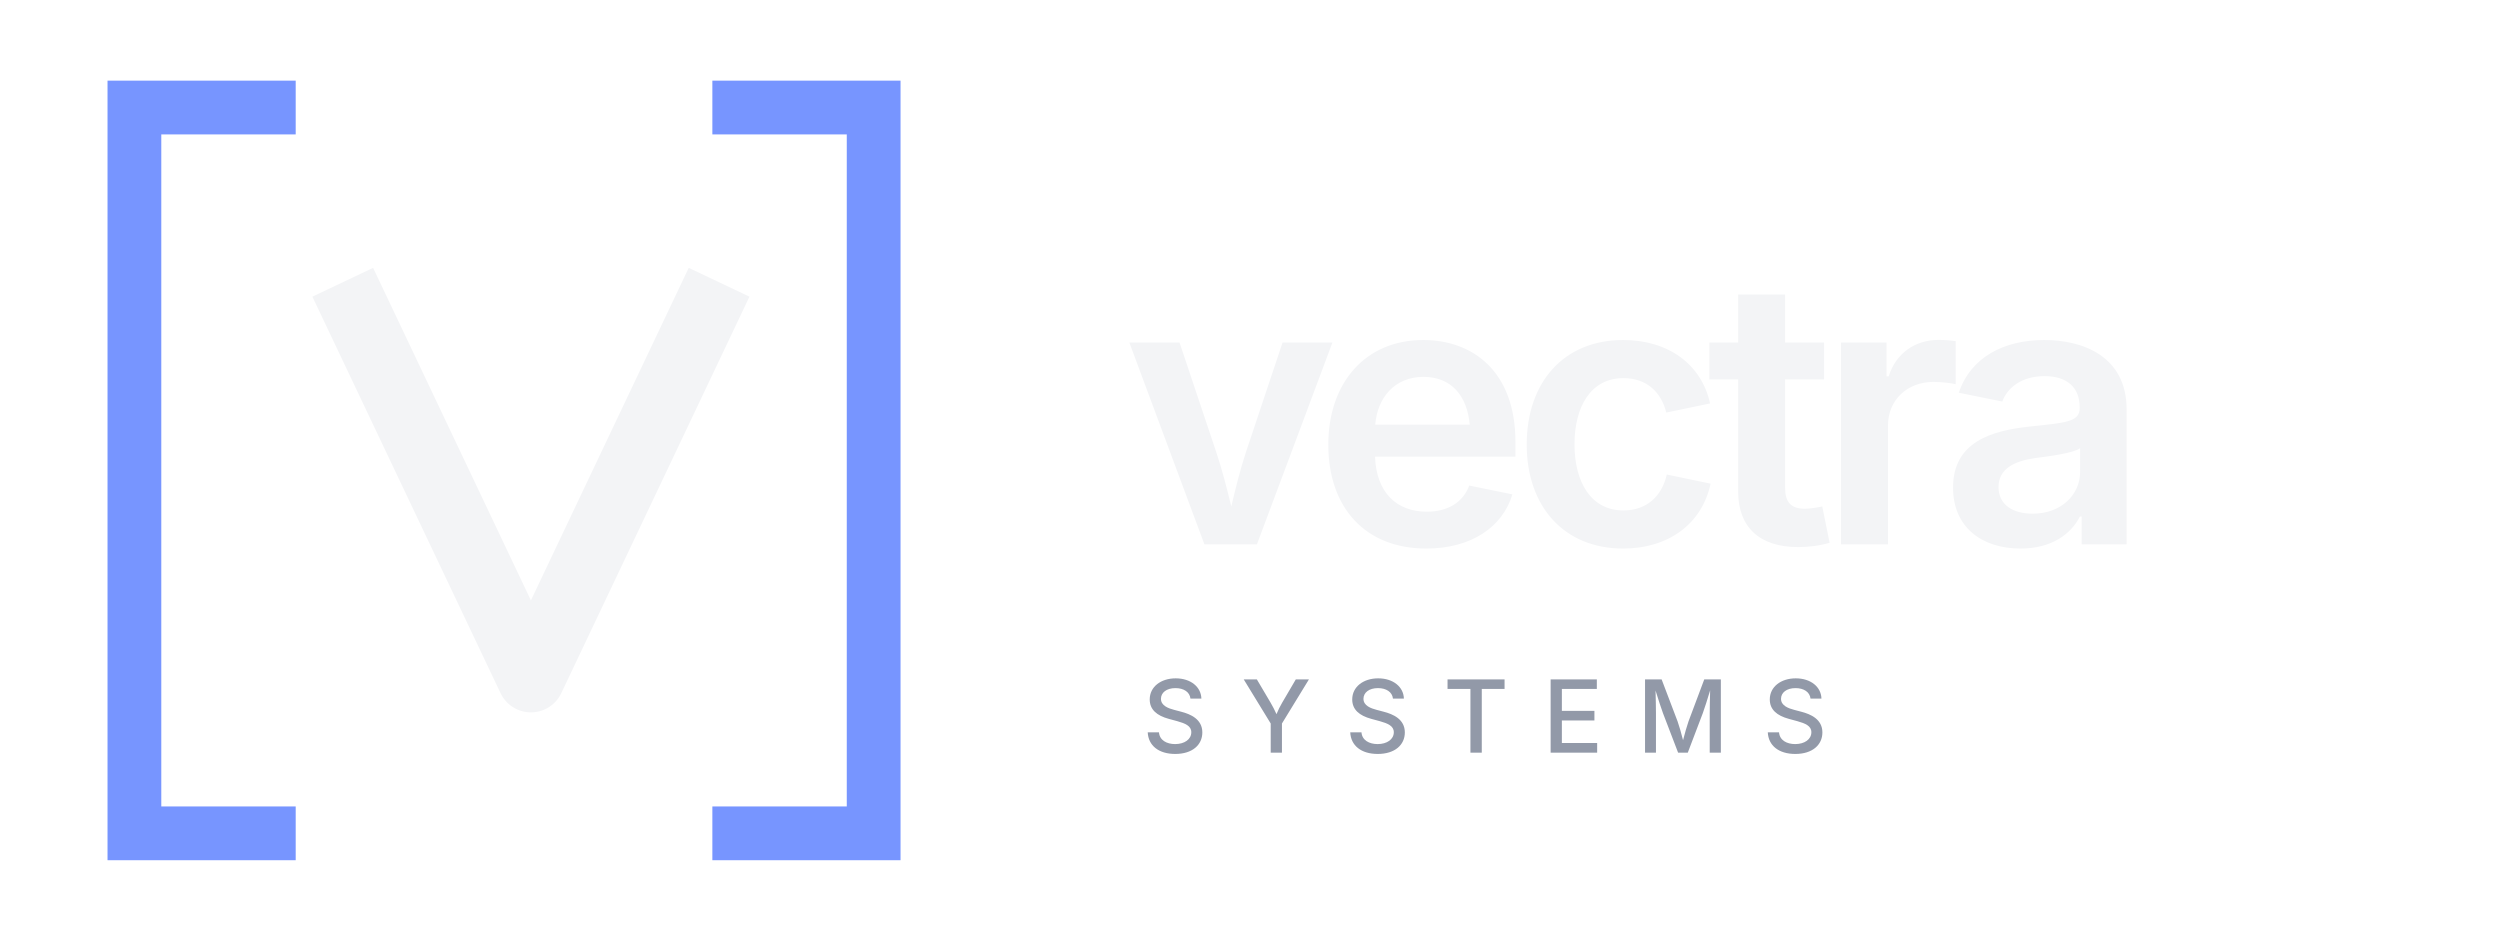
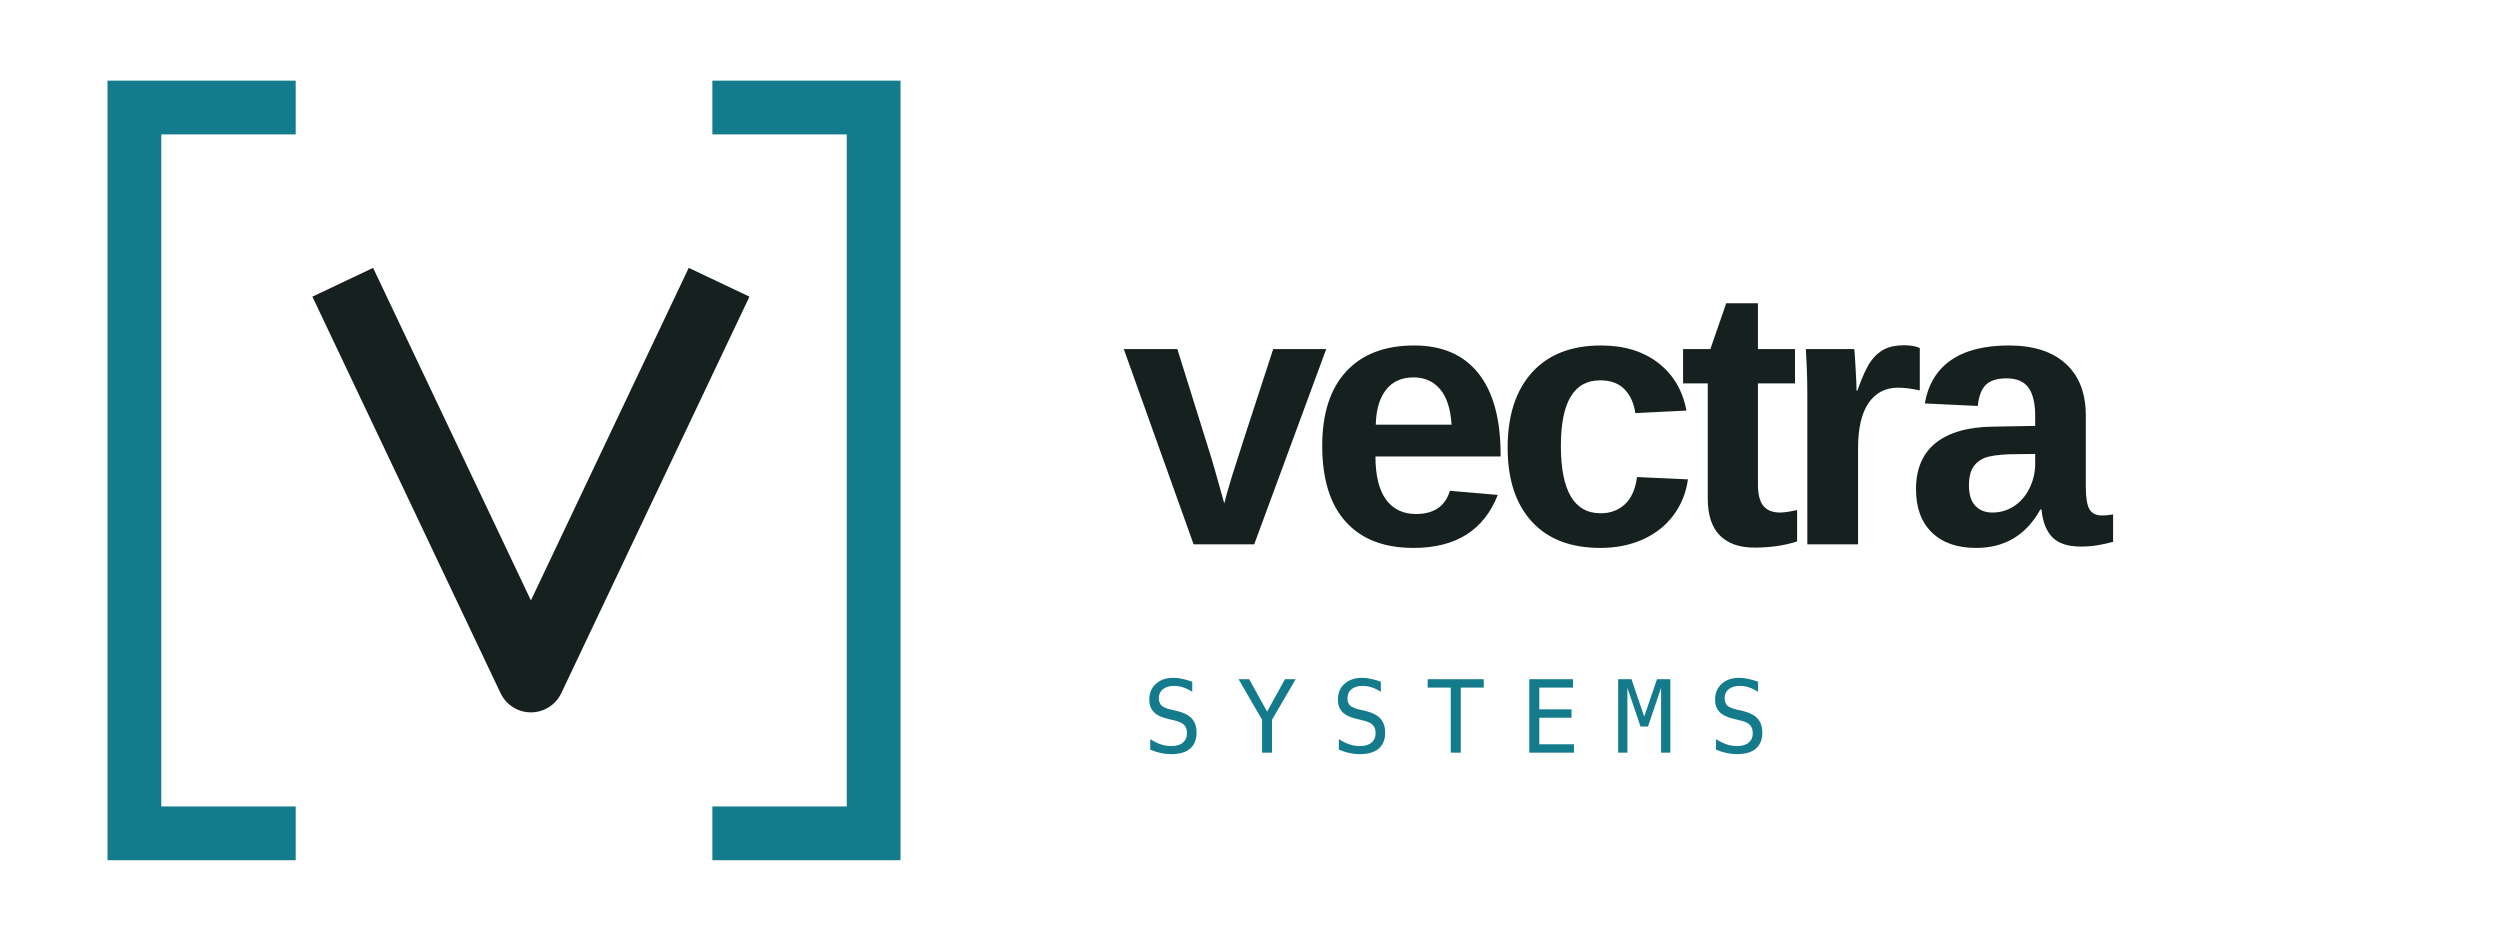
<svg xmlns="http://www.w3.org/2000/svg" viewBox="8 20 372 140" role="img" aria-labelledby="title">
-   <g fill="none" stroke="#7795ff" stroke-width="8" stroke-linecap="square">
+   <g fill="none" stroke="#137b8b" stroke-width="8" stroke-linecap="square">
    <path d="M48 36H28v108h20M118 36h20v108h-20" />
  </g>
-   <path d="m59 62 28 59 28-59" fill="none" stroke="#f3f4f6" stroke-width="10" stroke-linejoin="round" />
-   <text x="175" y="101" fill="#f3f4f6" font-family="Inter,Arial,sans-serif" font-size="55" font-weight="600" letter-spacing="-3">vectra</text>
-   <text x="178" y="132" fill="#9299a8" font-family="Inter,Arial,sans-serif" font-size="15" font-weight="500" letter-spacing="5">SYSTEMS</text>
+   <path d="m59 62 28 59 28-59" fill="none" stroke="#16201f" stroke-width="10" stroke-linejoin="round" />
+   <text x="175" y="101" fill="#16201f" font-family="Manrope,Arial,sans-serif" font-size="55" font-weight="600" letter-spacing="-3">vectra</text>
+   <text x="178" y="132" fill="#137b8b" font-family="IBM Plex Mono,monospace" font-size="15" font-weight="500" letter-spacing="5">SYSTEMS</text>
</svg>
